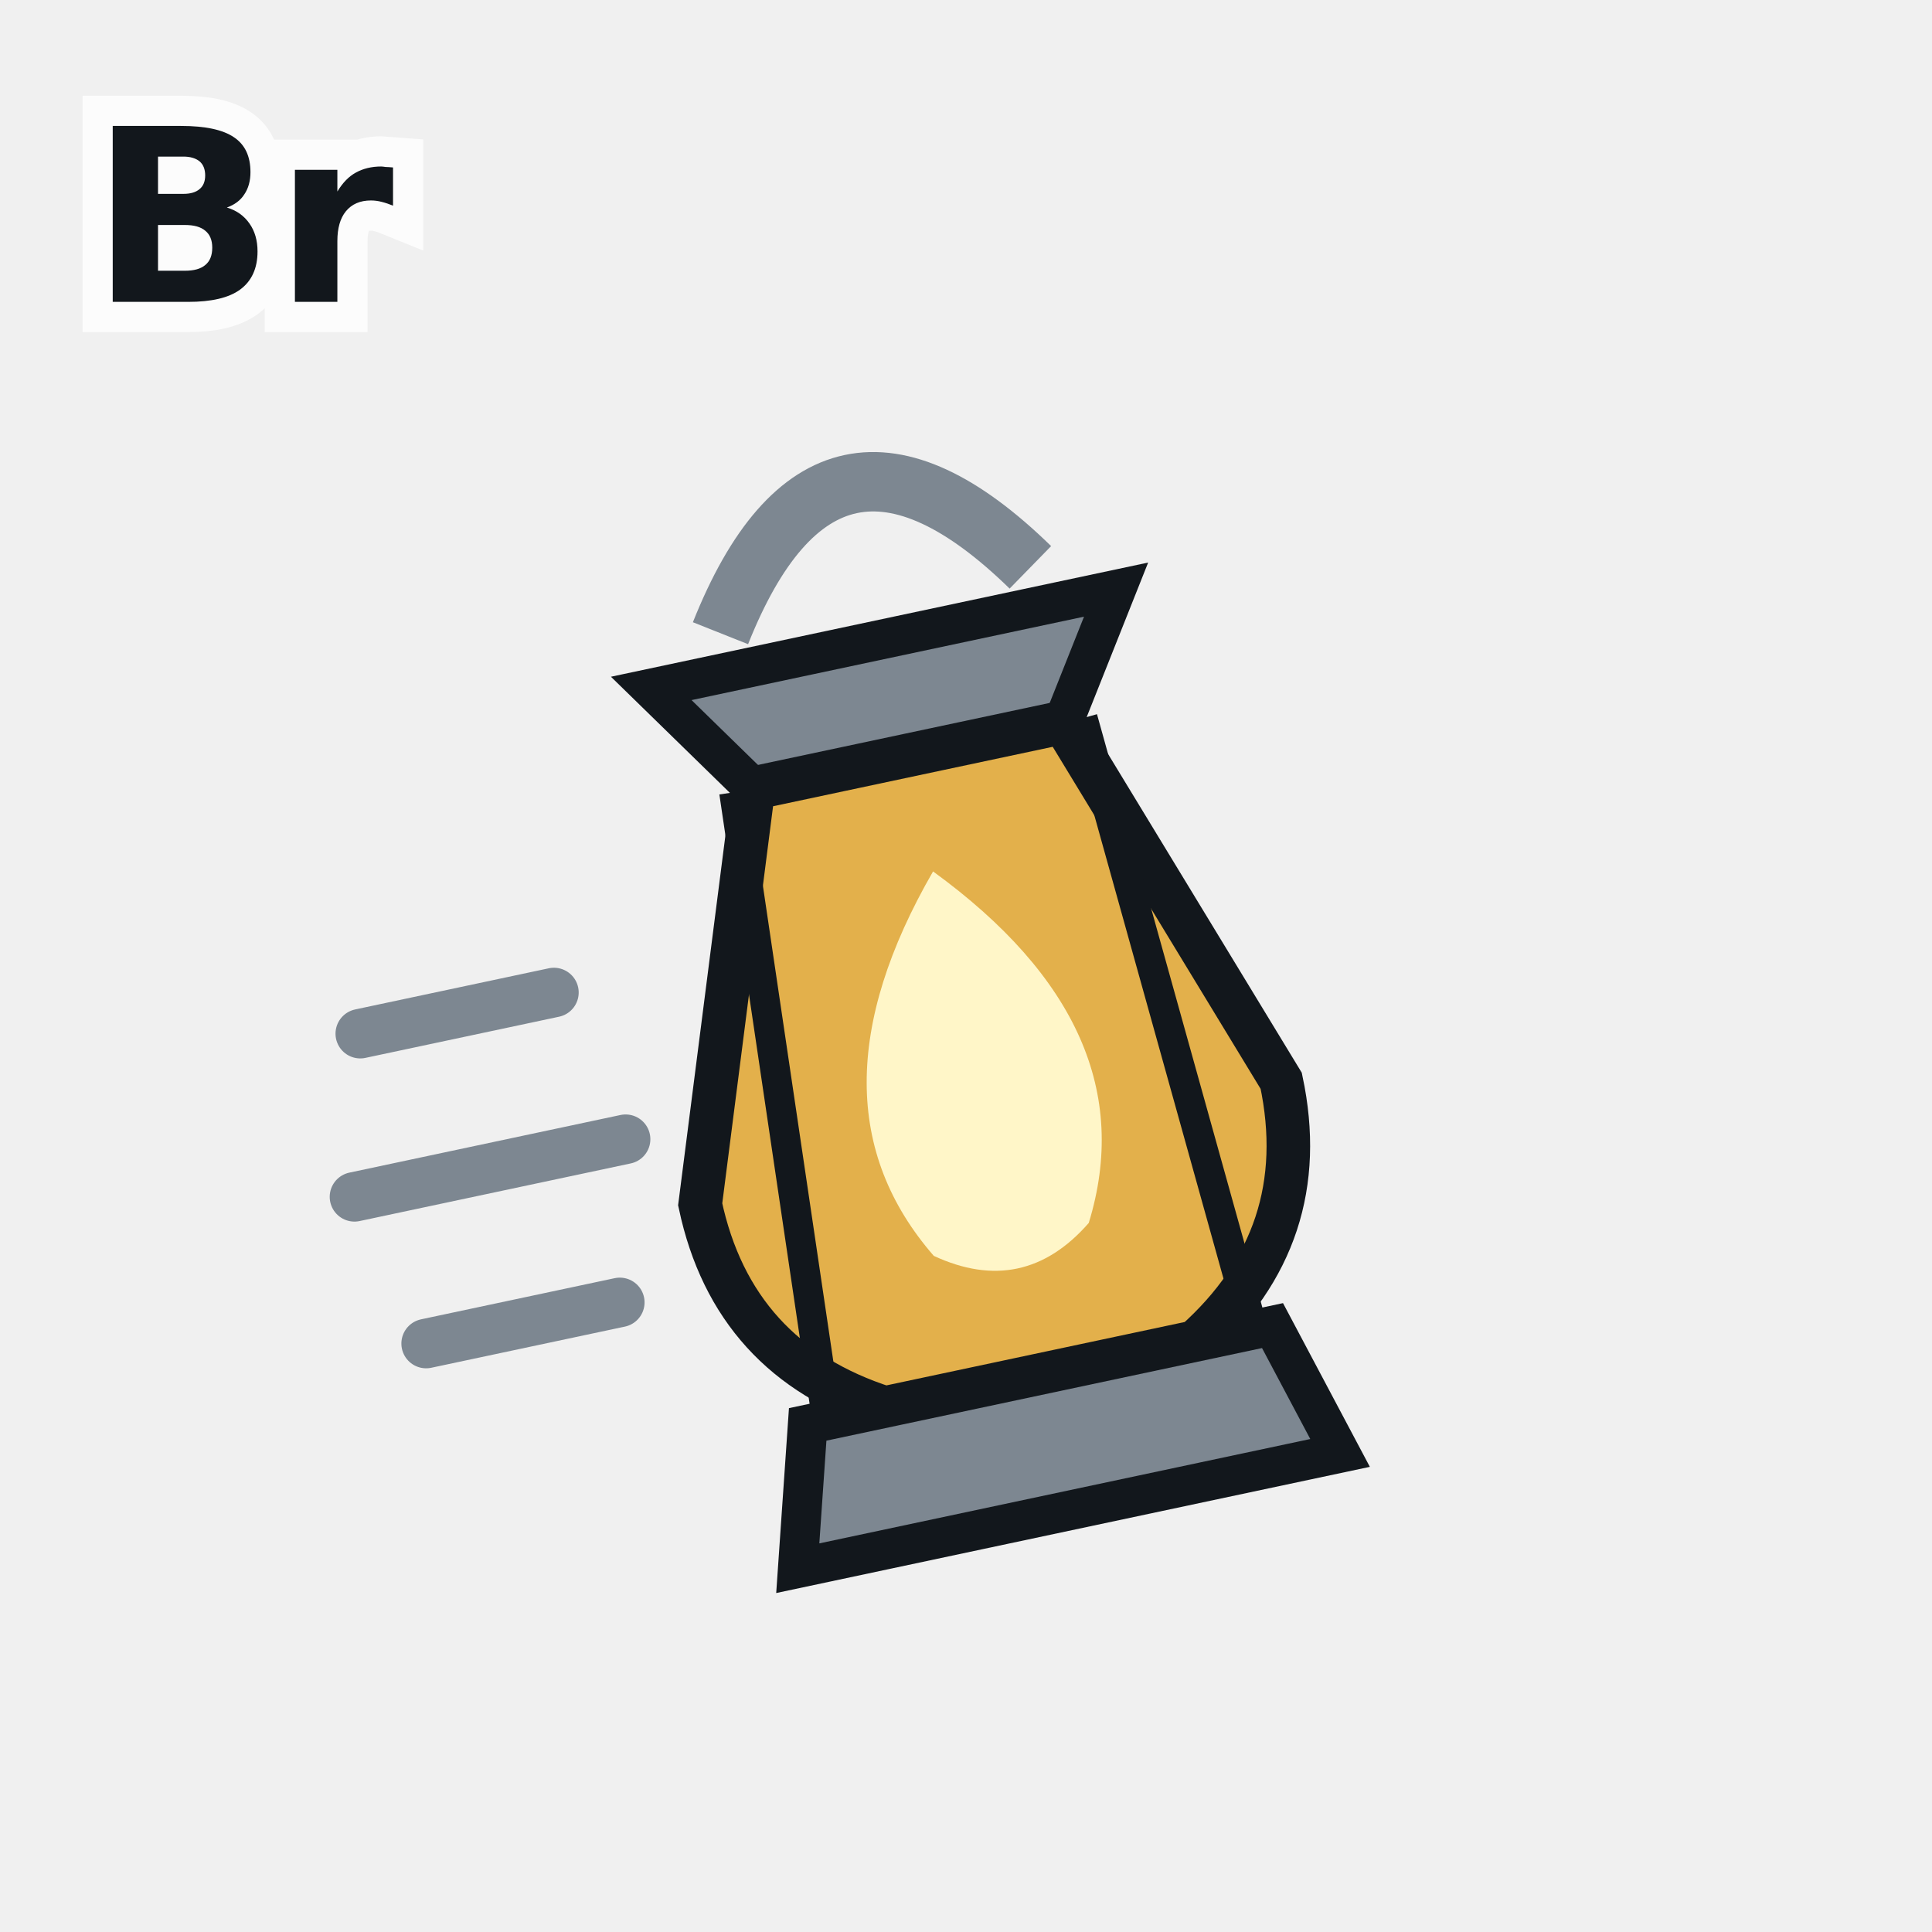
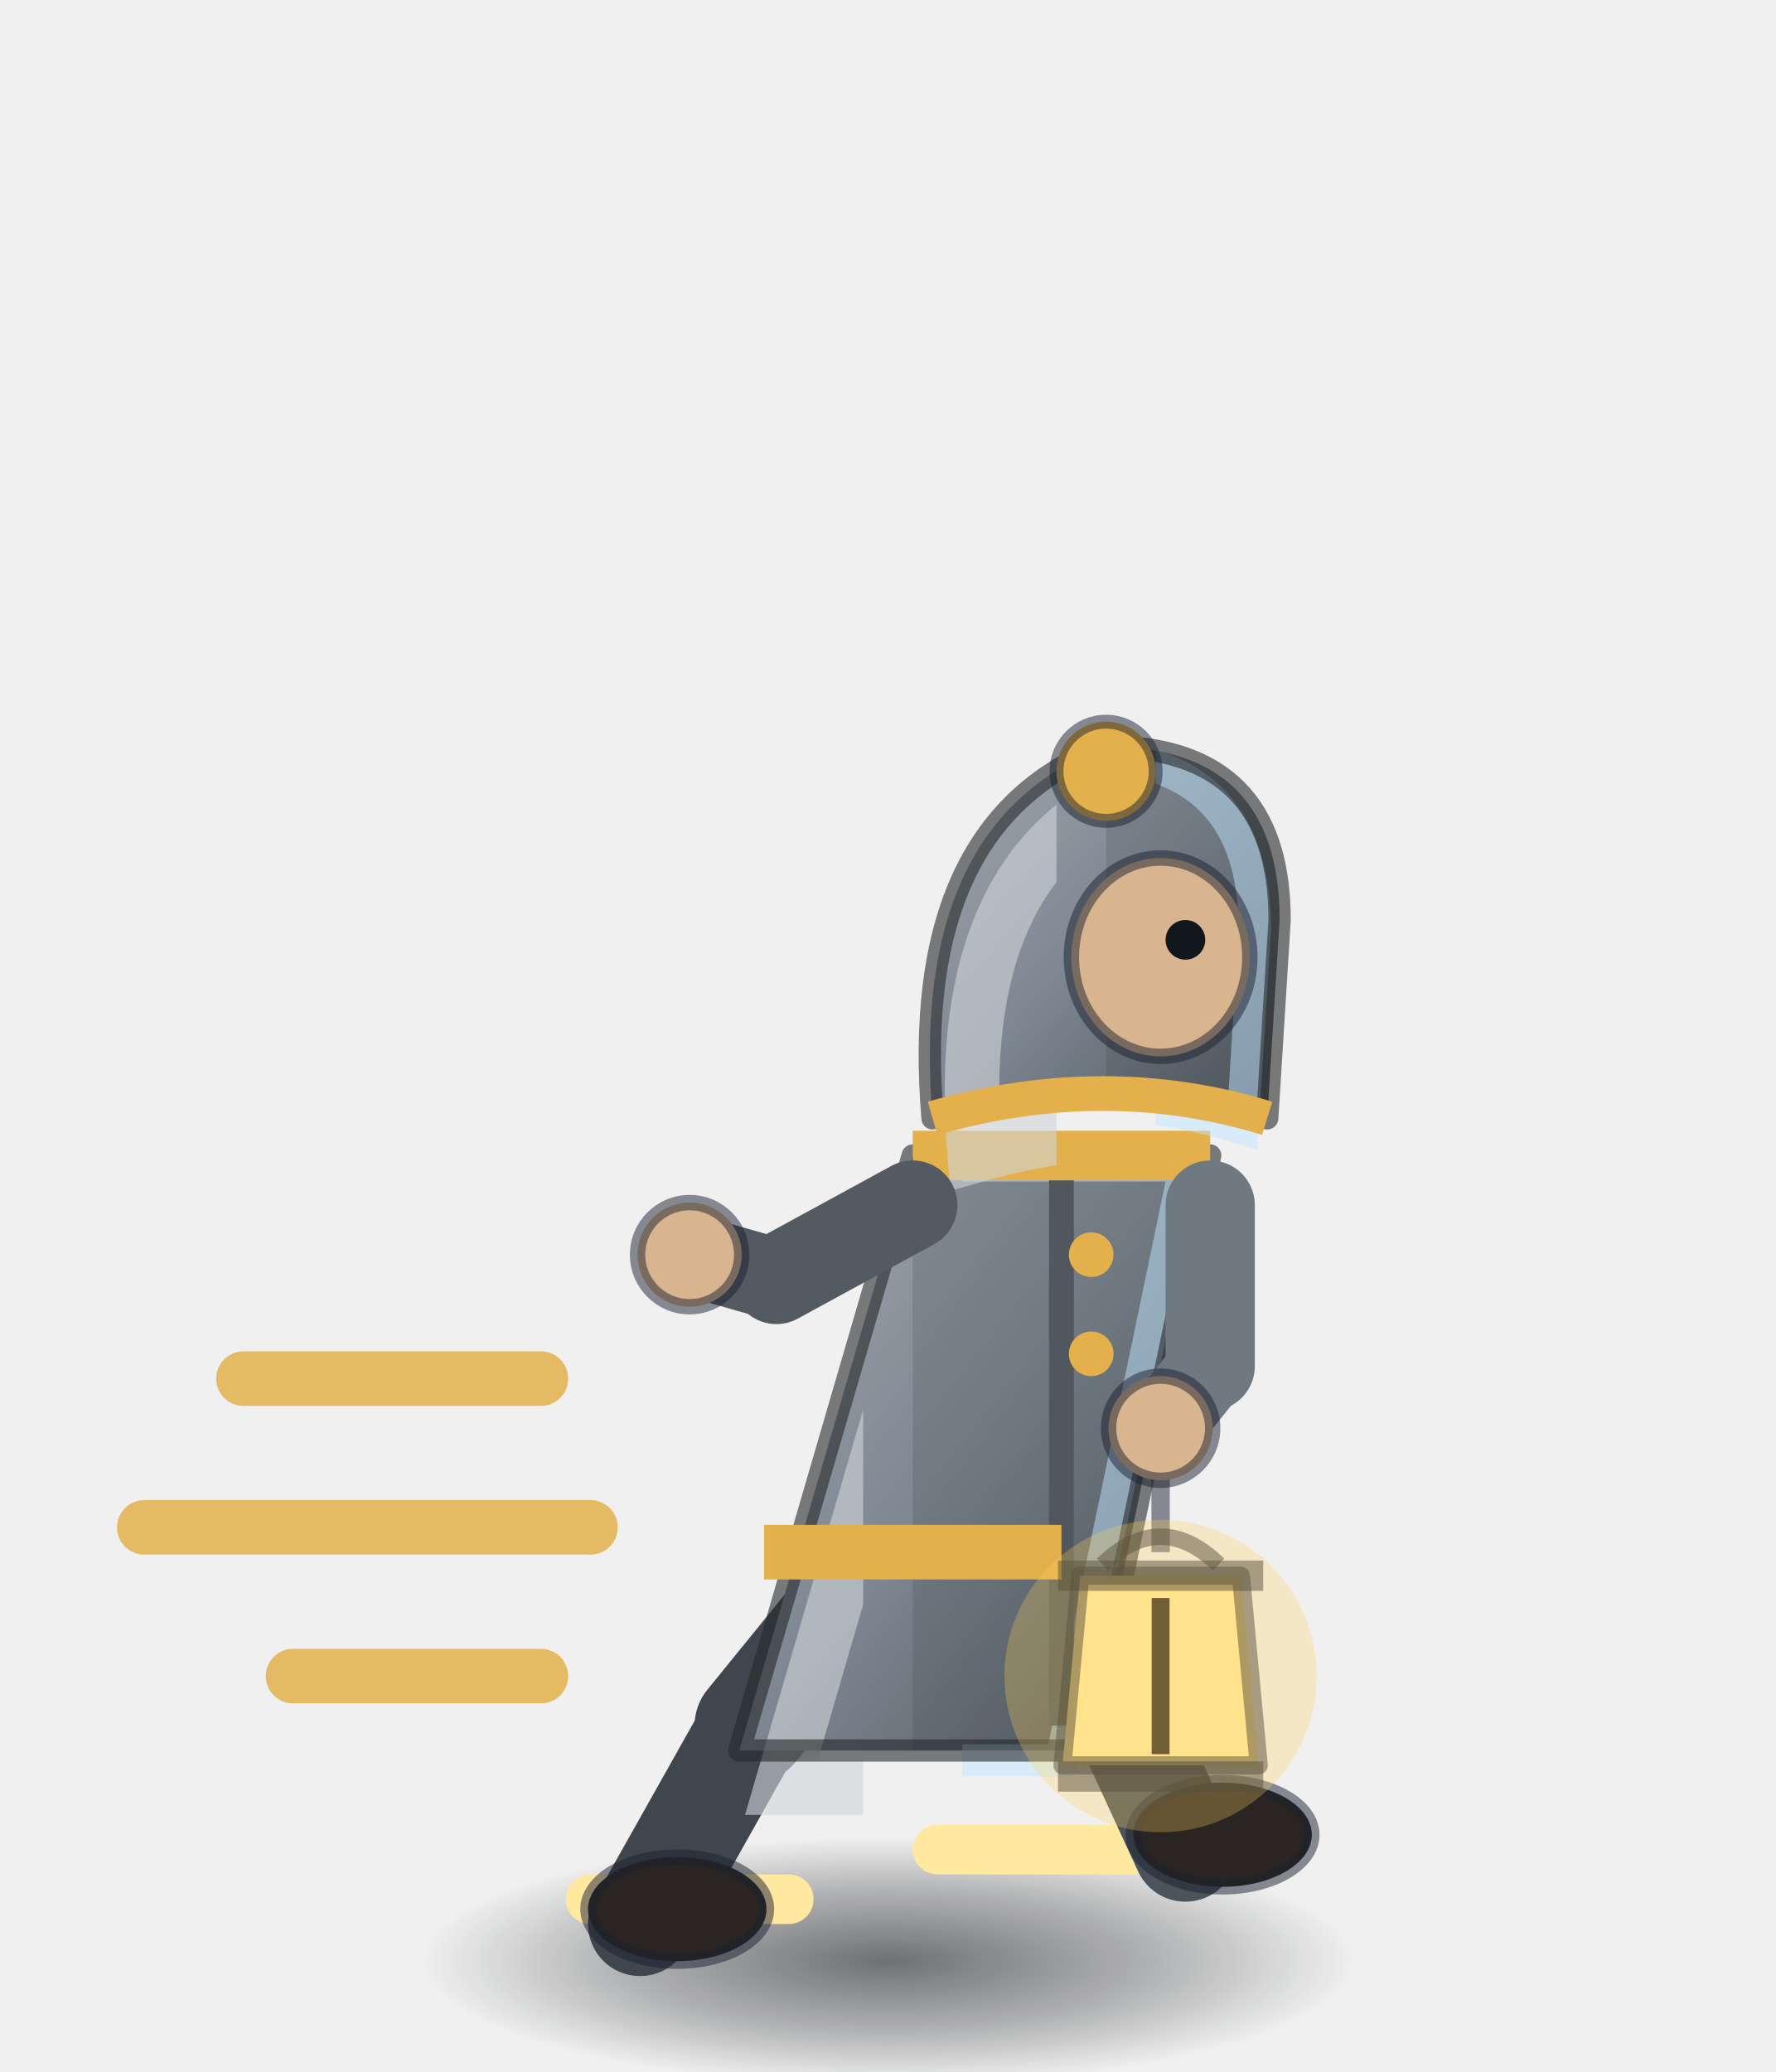
- <svg xmlns="http://www.w3.org/2000/svg" width="64" height="64" viewBox="0 0 64 64">
-   <g transform="translate(32,34) rotate(-12) scale(0.911,0.911)">
-     <g transform="scale(.72)">
-       <g>
-         <path d="M-30 -6 H-20 M-32 2 H-18 M-30 10 H-20" stroke="#7d8791" stroke-width="2.5" stroke-linecap="round" />
-         <path d="M-8 -22 Q0 -34 8 -22" fill="none" stroke="#7d8791" stroke-width="3" />
-         <path d="M-12 -20 L12 -20 L8 -14 L-8 -14Z" fill="#7d8791" stroke="#12171c" stroke-width="2" />
-         <path d="M-8 -14 L8 -14 L15 6 Q15 14 8 18 L-8 18 Q-15 14 -15 6Z" fill="#e3b04b" stroke="#12171c" stroke-width="2.2" />
-         <path d="M0 -8 Q9 2 4 11 Q0 14 -4 11 Q-9 2 0 -8Z" fill="#fff6c8" />
-         <path d="M-9 -14 L-11 18 M9 -14 L11 18" stroke="#12171c" stroke-width="1.5" />
-         <path d="M-12 18 L12 18 L14 25 L-14 25Z" fill="#7d8791" stroke="#12171c" stroke-width="2" />
-       </g>
+ <svg xmlns="http://www.w3.org/2000/svg" width="96" height="112" viewBox="0 0 96 112">
+   <defs>
+     <radialGradient id="shadowg">
+       <stop offset="0" stop-color="#05080c" stop-opacity=".55" />
+       <stop offset=".6" stop-color="#05080c" stop-opacity=".25" />
+       <stop offset="1" stop-color="#05080c" stop-opacity="0" />
+     </radialGradient>
+   </defs>
+   <g transform="translate(48,104) scale(1.340)">
+     <ellipse cx="0" cy="1.5" rx="19" ry="5" fill="url(#shadowg)" />
+     <path d="M-14 -22H-26M-12 -16H-30M-14 -10H-24" stroke="#e3b04b" stroke-width="2.2" stroke-linecap="round" opacity=".85" />
+     <path d="M-4 -1H-12M10 -3H2" stroke="#ffe9a0" stroke-width="2" stroke-linecap="round" />
+     <path d="M1.0 -16.0L-5.5 -8.0" stroke="#1b2130" stroke-opacity=".5" stroke-width="3.97" stroke-linecap="round" fill="none" />
+     <path d="M1.0 -16.0L-5.5 -8.0" stroke="#3f464d" stroke-width="4.6" stroke-linecap="round" fill="none" />
+     <path d="M-5.5 -8.0L-10.0 0.0" stroke="#1b2130" stroke-opacity=".5" stroke-width="3.72" stroke-linecap="round" fill="none" />
+     <path d="M-5.5 -8.0L-10.0 0.0" stroke="#3f464d" stroke-width="4.2" stroke-linecap="round" fill="none" />
+     <ellipse cx="-8.5" cy="-0.6" rx="3.6" ry="2.1" fill="#2a2522" stroke="#1b2130" stroke-opacity=".5" stroke-width="0.62" />
+     <path d="M1.0 -16.0L9.0 -9.5" stroke="#1b2130" stroke-opacity=".5" stroke-width="3.97" stroke-linecap="round" fill="none" />
+     <path d="M1.0 -16.0L9.0 -9.5" stroke="#4b535b" stroke-width="4.6" stroke-linecap="round" fill="none" />
+     <path d="M9.0 -9.5L12.0 -3.0" stroke="#1b2130" stroke-opacity=".5" stroke-width="3.72" stroke-linecap="round" fill="none" />
+     <path d="M9.0 -9.5L12.0 -3.0" stroke="#4b535b" stroke-width="4.2" stroke-linecap="round" fill="none" />
+     <ellipse cx="13.5" cy="-3.6" rx="3.6" ry="2.1" fill="#2a2522" stroke="#1b2130" stroke-opacity=".5" stroke-width="0.62" />
+     <linearGradient id="k1260" x1="0" y1="0" x2="1" y2="1">
+       <stop offset="0" stop-color="#a1a8af" />
+       <stop offset=".5" stop-color="#7d8791" />
+       <stop offset="1" stop-color="#4d5359" />
+     </linearGradient>
+     <clipPath id="k1257">
+       <rect x="1" y="-90" width="120" height="180" />
+     </clipPath>
+     <clipPath id="k1258">
+       <rect x="-120" y="-90" width="119" height="180" />
+     </clipPath>
+     <clipPath id="k1259">
+       <rect x="3" y="-90" width="120" height="180" />
+     </clipPath>
+     <path d="M1.0 -31L13.0 -31L8.0 -7L-6.0 -7Z" fill="url(#k1260)" />
+     <path d="M1.0 -31L13.0 -31L8.0 -7L-6.0 -7Z" fill="#3e4348" opacity="0.21" clip-path="url(#k1257)" />
+     <g clip-path="url(#k1258)">
+       <path d="M1.0 -31L13.0 -31L8.0 -7L-6.0 -7Z" fill="none" stroke="#d1d5d8" stroke-width="2.2" opacity=".6" transform="translate(1.7 1.5)" />
    </g>
+     <g clip-path="url(#k1259)">
+       <path d="M1.0 -31L13.0 -31L8.0 -7L-6.0 -7Z" fill="none" stroke="#bfe6ff" stroke-width="1.3" opacity=".5" transform="translate(-1 0.4)" />
+     </g>
+     <path d="M1.0 -31L13.0 -31L8.0 -7L-6.0 -7Z" fill="none" stroke="#25282b" stroke-opacity=".6" stroke-width="0.90" stroke-linejoin="round" />
+     <path d="M7 -30V-8" stroke="#51575e" stroke-width="1" />
+     <circle cx="8.2" cy="-27.0" r="0.9" fill="#e3b04b" />
+     <circle cx="8.2" cy="-23.0" r="0.9" fill="#e3b04b" />
+     <path d="M-5 -15H7" stroke="#e3b04b" stroke-width="2.2" />
+     <path d="M1.0 -31L13.0 -31" stroke="#e3b04b" stroke-width="2" />
+     <linearGradient id="k1264" x1="0" y1="0" x2="1" y2="1">
+       <stop offset="0" stop-color="#a1a8af" />
+       <stop offset=".5" stop-color="#7d8791" />
+       <stop offset="1" stop-color="#4d5359" />
+     </linearGradient>
+     <clipPath id="k1261">
+       <rect x="8.8" y="-90" width="120" height="180" />
+     </clipPath>
+     <clipPath id="k1262">
+       <rect x="-120" y="-90" width="126.8" height="180" />
+     </clipPath>
+     <clipPath id="k1263">
+       <rect x="10.8" y="-90" width="120" height="180" />
+     </clipPath>
+     <path d="M1.8 -32.5Q0.8 -44.5 8.8 -47.5Q15.8 -47.5 15.8 -40.5L15.3 -32.5Q8.8 -34.5 1.8 -32.5Z" fill="url(#k1264)" />
+     <path d="M1.8 -32.5Q0.8 -44.5 8.8 -47.5Q15.8 -47.5 15.8 -40.5L15.3 -32.5Q8.8 -34.5 1.8 -32.5Z" fill="#3e4348" opacity="0.21" clip-path="url(#k1261)" />
+     <g clip-path="url(#k1262)">
+       <path d="M1.8 -32.5Q0.8 -44.5 8.8 -47.5Q15.8 -47.5 15.8 -40.5L15.3 -32.5Q8.8 -34.5 1.8 -32.5Z" fill="none" stroke="#d1d5d8" stroke-width="2.2" opacity=".6" transform="translate(1.7 1.5)" />
+     </g>
+     <g clip-path="url(#k1263)">
+       <path d="M1.8 -32.5Q0.8 -44.5 8.8 -47.5Q15.8 -47.5 15.8 -40.5L15.3 -32.5Q8.8 -34.5 1.8 -32.5Z" fill="none" stroke="#bfe6ff" stroke-width="1.3" opacity=".5" transform="translate(-1 0.4)" />
+     </g>
+     <path d="M1.8 -32.5Q0.8 -44.5 8.8 -47.5Q15.8 -47.5 15.8 -40.5L15.3 -32.5Q8.8 -34.5 1.8 -32.5Z" fill="none" stroke="#25282b" stroke-opacity=".6" stroke-width="0.90" stroke-linejoin="round" />
+     <ellipse cx="11.0" cy="-39.0" rx="3.6" ry="4" fill="#d8b48f" stroke="#1b2130" stroke-opacity=".5" stroke-width="0.62" />
+     <circle cx="12.0" cy="-39.7" r="0.8" fill="#12171c" />
+     <path d="M1.8 -32.5Q8.8 -34.5 15.3 -32.5" stroke="#e3b04b" stroke-width="1.4" fill="none" />
+     <circle cx="8.8" cy="-46.5" r="2" fill="#e3b04b" stroke="#1b2130" stroke-opacity=".5" stroke-width="0.56" />
+     <path d="M1.0 -29.0L-4.5 -26.0" stroke="#1b2130" stroke-opacity=".5" stroke-width="3.35" stroke-linecap="round" fill="none" />
+     <path d="M1.0 -29.0L-4.5 -26.0" stroke="#545a61" stroke-width="3.6" stroke-linecap="round" fill="none" />
+     <path d="M-4.5 -26.0L-8.0 -27.0" stroke="#1b2130" stroke-opacity=".5" stroke-width="3.16" stroke-linecap="round" fill="none" />
+     <path d="M-4.5 -26.0L-8.0 -27.0" stroke="#545a61" stroke-width="3.3" stroke-linecap="round" fill="none" />
+     <path d="M13.0 -29.0L13.0 -22.5" stroke="#1b2130" stroke-opacity=".5" stroke-width="3.35" stroke-linecap="round" fill="none" />
+     <path d="M13.0 -29.0L13.0 -22.5" stroke="#707982" stroke-width="3.6" stroke-linecap="round" fill="none" />
+     <path d="M13.0 -22.5L11.0 -20.0" stroke="#1b2130" stroke-opacity=".5" stroke-width="3.16" stroke-linecap="round" fill="none" />
+     <path d="M13.0 -22.5L11.0 -20.0" stroke="#707982" stroke-width="3.3" stroke-linecap="round" fill="none" />
+     <path d="M11 -20V-15" stroke="#1b2130" stroke-opacity=".5" stroke-width="0.74" />
+     <g transform="translate(11,-10) scale(0.9)">
+       <path d="M-2.6 -5Q0 -7.5 2.6 -5" stroke="#1b2130" stroke-opacity=".5" stroke-width="0.74" fill="none" />
+       <path d="M-3.6 -4.5H3.6L4.4 4H-4.4Z" fill="#ffe9a0" stroke="#1b2130" stroke-opacity=".5" stroke-width="0.81" stroke-linejoin="round" />
+       <path d="M-4.6 -4.5H4.6M-4.6 4.5H4.6" stroke="#1b2130" stroke-opacity=".5" stroke-width="1.36" />
+       <path d="M0 -3.5V3.5" stroke="#3b3328" stroke-width=".8" />
+       <circle cx="0" cy="0" r="7" fill="#ffd25a" opacity=".28" />
+     </g>
+     <circle cx="-8.0" cy="-27.0" r="2.1" fill="#d8b48f" stroke="#1b2130" stroke-opacity=".5" stroke-width="0.62" opacity="1" />
+     <circle cx="11.0" cy="-20.0" r="2.1" fill="#d8b48f" stroke="#1b2130" stroke-opacity=".5" stroke-width="0.62" opacity="1" />
  </g>
-   <text x="3" y="10" font-family="Verdana,DejaVu Sans,sans-serif" font-size="8" font-weight="700" fill="#12171c" stroke="#fff" stroke-width="2" stroke-opacity=".8" paint-order="stroke">Br</text>
</svg>
